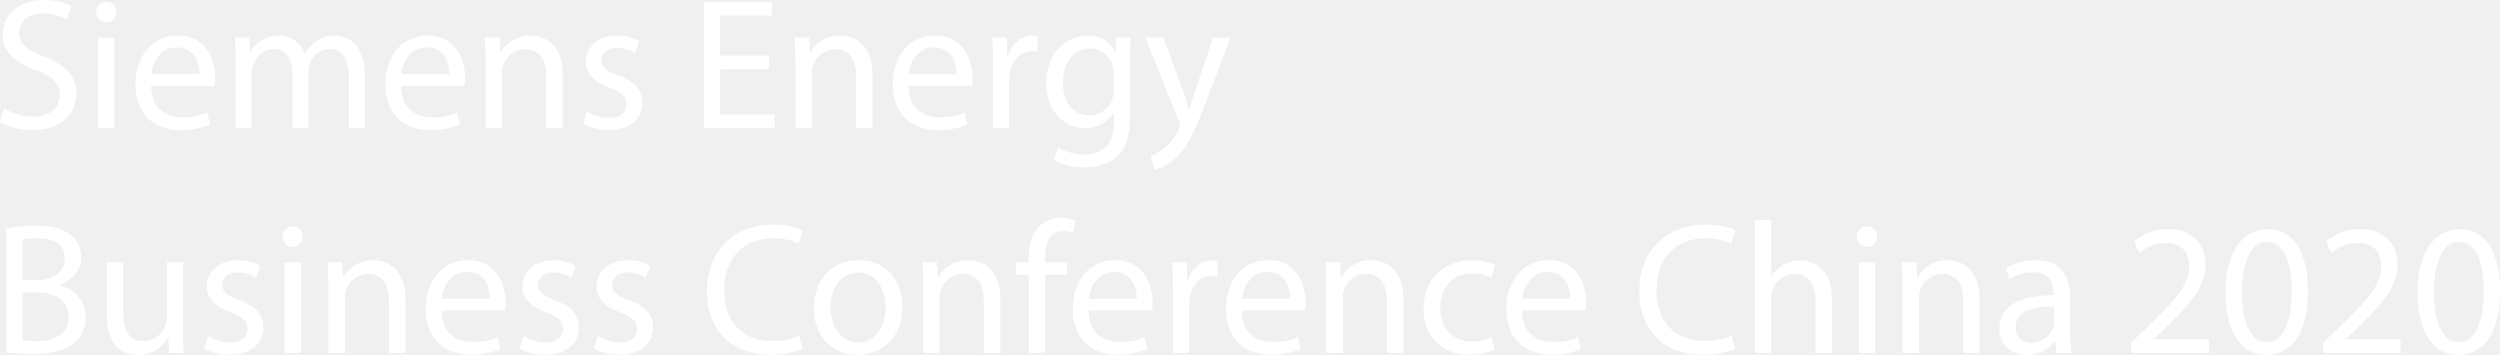
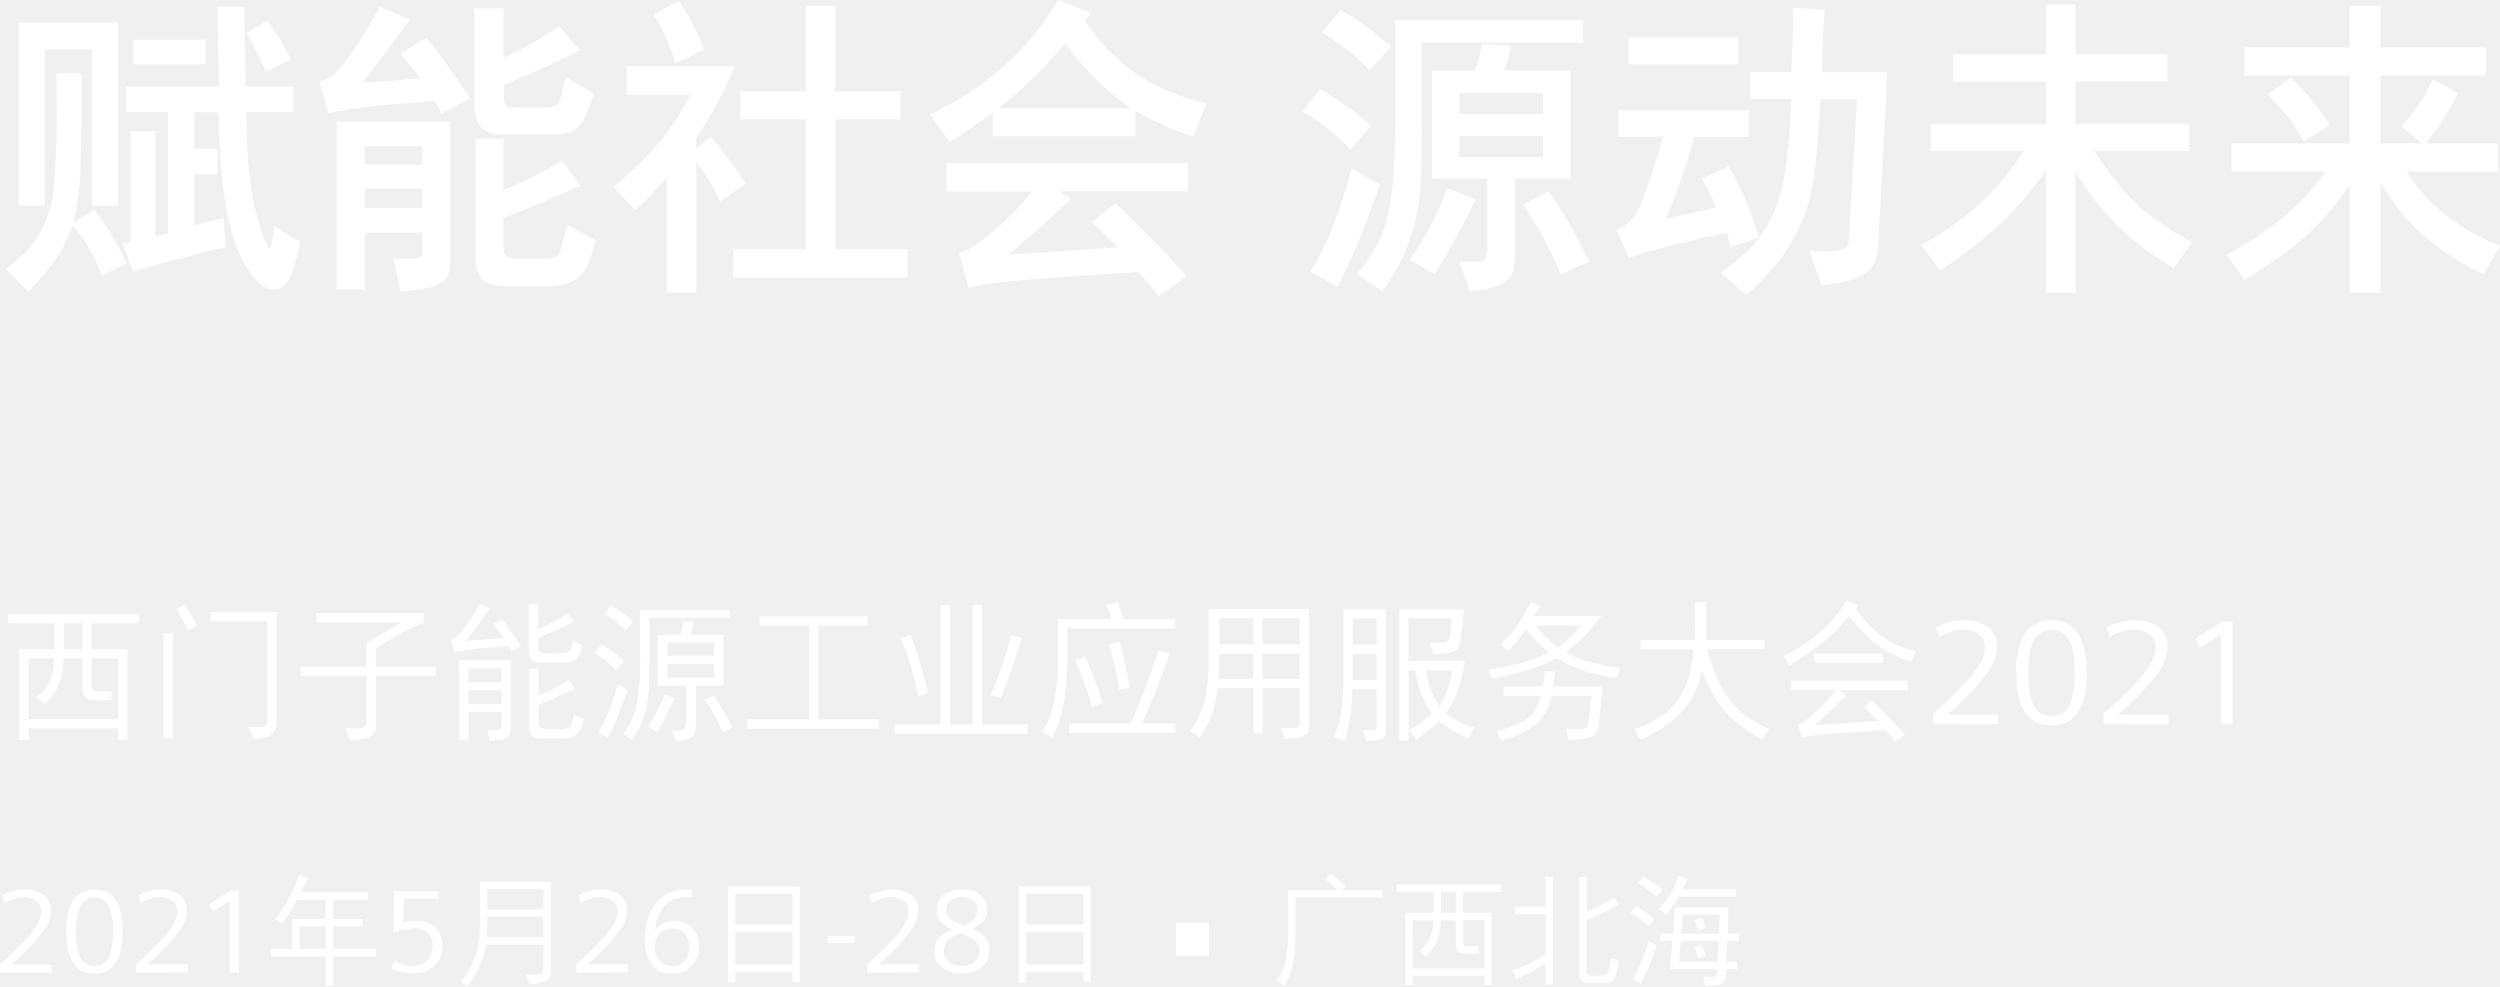
- <svg xmlns="http://www.w3.org/2000/svg" viewBox="0 0 801.35 113.76">
+ <svg xmlns="http://www.w3.org/2000/svg" viewBox="0 0 540.37 213.15">
  <defs>
    <style>.cls-1{fill:#fff;}</style>
  </defs>
  <g id="图层_2" data-name="图层 2">
    <g id="图层_1-2" data-name="图层 1">
-       <path class="cls-1" d="M1.32,34.74a18.5,18.5,0,0,0,9.36,2.64c5.34,0,8.46-2.82,8.46-6.9,0-3.78-2.16-5.94-7.62-8C4.92,20.1.84,16.68.84,11c0-6.3,5.22-11,13.08-11a18.37,18.37,0,0,1,8.94,2L21.42,6.24a16.11,16.11,0,0,0-7.68-1.92c-5.52,0-7.62,3.3-7.62,6.06,0,3.78,2.46,5.64,8,7.8C21,20.82,24.48,24.12,24.48,30.06c0,6.24-4.62,11.64-14.16,11.64-3.9,0-8.16-1.14-10.32-2.58Z" />
-       <path class="cls-1" d="M37.32,3.9a3.27,3.27,0,0,1-6.54,0A3.22,3.22,0,0,1,34.08.6,3.13,3.13,0,0,1,37.32,3.9ZM31.44,41.1v-29h5.28v29Z" />
-       <path class="cls-1" d="M48.42,27.54c.12,7.14,4.68,10.08,10,10.08a19.09,19.09,0,0,0,8-1.5l.9,3.78a23.52,23.52,0,0,1-9.66,1.8c-8.94,0-14.28-5.88-14.28-14.64S48.54,11.4,57,11.4c9.48,0,12,8.34,12,13.68a19.91,19.91,0,0,1-.18,2.46ZM63.9,23.76c.06-3.36-1.38-8.58-7.32-8.58-5.34,0-7.68,4.92-8.1,8.58Z" />
-       <path class="cls-1" d="M75.54,19.92c0-3-.06-5.46-.24-7.86h4.62l.24,4.68h.18a10,10,0,0,1,9.12-5.34,8.58,8.58,0,0,1,8.22,5.82h.12A12,12,0,0,1,101,13.44a9.91,9.91,0,0,1,6.42-2c3.84,0,9.54,2.52,9.54,12.6V41.1h-5.16V24.66c0-5.58-2-8.94-6.3-8.94a6.84,6.84,0,0,0-6.24,4.8,8.7,8.7,0,0,0-.42,2.64V41.1H93.72V23.7c0-4.62-2-8-6.06-8-3.3,0-5.7,2.64-6.54,5.28a7.28,7.28,0,0,0-.42,2.58V41.1H75.54Z" />
-       <path class="cls-1" d="M128.52,27.54c.12,7.14,4.68,10.08,10,10.08a19.09,19.09,0,0,0,8-1.5l.9,3.78a23.52,23.52,0,0,1-9.66,1.8c-8.94,0-14.28-5.88-14.28-14.64S128.64,11.4,137.1,11.4c9.48,0,12,8.34,12,13.68a19.91,19.91,0,0,1-.18,2.46ZM144,23.76c.06-3.36-1.38-8.58-7.32-8.58-5.34,0-7.68,4.92-8.1,8.58Z" />
-       <path class="cls-1" d="M155.64,19.92c0-3-.06-5.46-.24-7.86h4.68l.3,4.8h.12a10.68,10.68,0,0,1,9.6-5.46c4,0,10.26,2.4,10.26,12.36V41.1h-5.28V24.36c0-4.68-1.74-8.58-6.72-8.58a7.5,7.5,0,0,0-7.08,5.4,7.59,7.59,0,0,0-.36,2.46V41.1h-5.28Z" />
-       <path class="cls-1" d="M188.22,35.7a13.84,13.84,0,0,0,7,2.1c3.84,0,5.64-1.92,5.64-4.32s-1.5-3.9-5.4-5.34c-5.22-1.86-7.68-4.74-7.68-8.22,0-4.68,3.78-8.52,10-8.52a14.49,14.49,0,0,1,7.14,1.8L203.58,17a11.3,11.3,0,0,0-5.94-1.68c-3.12,0-4.86,1.8-4.86,4,0,2.4,1.74,3.48,5.52,4.92,5,1.92,7.62,4.44,7.62,8.76,0,5.1-4,8.7-10.86,8.7a16.56,16.56,0,0,1-8.16-2Z" />
-       <path class="cls-1" d="M246.54,22.14H230.82V36.72h17.52V41.1H225.6V.66h21.84V5H230.82V17.82h15.72Z" />
-       <path class="cls-1" d="M254.94,19.92c0-3-.06-5.46-.24-7.86h4.68l.3,4.8h.12a10.68,10.68,0,0,1,9.6-5.46c4,0,10.26,2.4,10.26,12.36V41.1h-5.28V24.36c0-4.68-1.74-8.58-6.72-8.58a7.5,7.5,0,0,0-7.08,5.4,7.59,7.59,0,0,0-.36,2.46V41.1h-5.28Z" />
-       <path class="cls-1" d="M291.18,27.54c.12,7.14,4.68,10.08,10,10.08a19,19,0,0,0,8-1.5l.9,3.78a23.46,23.46,0,0,1-9.65,1.8c-8.94,0-14.28-5.88-14.28-14.64S291.3,11.4,299.76,11.4c9.47,0,12,8.34,12,13.68a19.91,19.91,0,0,1-.18,2.46Zm15.47-3.78c.06-3.36-1.38-8.58-7.31-8.58-5.34,0-7.68,4.92-8.1,8.58Z" />
-       <path class="cls-1" d="M318.3,21.12c0-3.42-.06-6.36-.24-9.06h4.62l.17,5.7h.25c1.32-3.9,4.5-6.36,8-6.36a5.71,5.71,0,0,1,1.5.18v5a7.93,7.93,0,0,0-1.8-.18c-3.72,0-6.35,2.82-7.07,6.78a14.86,14.86,0,0,0-.24,2.46V41.1H318.3Z" />
-       <path class="cls-1" d="M362.45,12.06c-.12,2.1-.24,4.44-.24,8V36.9c0,6.66-1.32,10.74-4.14,13.26s-6.9,3.48-10.56,3.48c-3.48,0-7.32-.84-9.66-2.4l1.32-4a16.38,16.38,0,0,0,8.52,2.28c5.4,0,9.36-2.82,9.36-10.14V36.12h-.12A10.37,10.37,0,0,1,347.69,41c-7.2,0-12.36-6.12-12.36-14.16,0-9.84,6.42-15.42,13.08-15.42,5,0,7.8,2.64,9.06,5h.12l.24-4.38ZM357,23.52a7.52,7.52,0,0,0-.3-2.4,7.61,7.61,0,0,0-7.38-5.58c-5,0-8.64,4.26-8.64,11,0,5.7,2.88,10.44,8.58,10.44a7.72,7.72,0,0,0,7.32-5.4,9.19,9.19,0,0,0,.42-2.82Z" />
-       <path class="cls-1" d="M372.9,12.06l6.35,17.16c.66,1.92,1.38,4.2,1.86,5.94h.12c.54-1.74,1.14-4,1.86-6.06l5.76-17h5.58l-7.92,20.7c-3.78,10-6.36,15.06-9.95,18.18a14.28,14.28,0,0,1-6.49,3.42l-1.31-4.44a14,14,0,0,0,4.61-2.58,16,16,0,0,0,4.44-5.88,3.57,3.57,0,0,0,.42-1.26,4.6,4.6,0,0,0-.36-1.38L367.14,12.06Z" />
-       <path class="cls-1" d="M2,73.2a50.58,50.58,0,0,1,9.54-.84c5.22,0,8.58.9,11.1,2.94A8.48,8.48,0,0,1,26,82.44c0,3.9-2.58,7.32-6.84,8.88v.12c3.84,1,8.34,4.14,8.34,10.14a10.9,10.9,0,0,1-3.42,8.1c-2.82,2.58-7.38,3.78-14,3.78A61,61,0,0,1,2,113ZM7.26,89.76H12c5.52,0,8.76-2.88,8.76-6.78,0-4.74-3.6-6.6-8.88-6.6a22.39,22.39,0,0,0-4.62.36Zm0,19.38a27.89,27.89,0,0,0,4.38.24c5.4,0,10.38-2,10.38-7.86,0-5.52-4.74-7.8-10.44-7.8H7.26Z" />
-       <path class="cls-1" d="M58.68,105.18c0,3,.06,5.64.24,7.92H54.24l-.3-4.74h-.12a10.93,10.93,0,0,1-9.6,5.4c-4.56,0-10-2.52-10-12.72v-17h5.28v16.08c0,5.52,1.68,9.24,6.48,9.24a7.63,7.63,0,0,0,7-4.8,7.72,7.72,0,0,0,.48-2.7V84.06h5.28Z" />
-       <path class="cls-1" d="M66.72,107.7a13.84,13.84,0,0,0,7,2.1c3.84,0,5.64-1.92,5.64-4.32s-1.5-3.9-5.4-5.34c-5.22-1.86-7.68-4.74-7.68-8.22,0-4.68,3.78-8.52,10-8.52a14.49,14.49,0,0,1,7.14,1.8L82.08,89a11.3,11.3,0,0,0-5.94-1.68c-3.12,0-4.86,1.8-4.86,4,0,2.4,1.74,3.48,5.52,4.92,5,1.92,7.62,4.44,7.62,8.76,0,5.1-4,8.7-10.86,8.7a16.56,16.56,0,0,1-8.16-2Z" />
-       <path class="cls-1" d="M97.08,75.9a3.27,3.27,0,0,1-6.54,0,3.22,3.22,0,0,1,3.3-3.3A3.13,3.13,0,0,1,97.08,75.9ZM91.2,113.1v-29h5.28v29Z" />
-       <path class="cls-1" d="M105.24,91.92c0-3-.06-5.46-.24-7.86h4.68l.3,4.8h.12a10.68,10.68,0,0,1,9.6-5.46c4,0,10.26,2.4,10.26,12.36V113.1h-5.28V96.36c0-4.68-1.74-8.58-6.72-8.58a7.5,7.5,0,0,0-7.08,5.4,7.59,7.59,0,0,0-.36,2.46V113.1h-5.28Z" />
-       <path class="cls-1" d="M141.48,99.54c.12,7.14,4.68,10.08,10,10.08a19.09,19.09,0,0,0,8-1.5l.9,3.78a23.52,23.52,0,0,1-9.66,1.8c-8.94,0-14.28-5.88-14.28-14.64S141.6,83.4,150.06,83.4c9.48,0,12,8.34,12,13.68a19.91,19.91,0,0,1-.18,2.46ZM157,95.76c.06-3.36-1.38-8.58-7.32-8.58-5.34,0-7.68,4.92-8.1,8.58Z" />
-       <path class="cls-1" d="M167.88,107.7a13.84,13.84,0,0,0,7,2.1c3.84,0,5.64-1.92,5.64-4.32s-1.5-3.9-5.4-5.34c-5.22-1.86-7.68-4.74-7.68-8.22,0-4.68,3.78-8.52,10-8.52a14.49,14.49,0,0,1,7.14,1.8L183.24,89a11.3,11.3,0,0,0-5.94-1.68c-3.12,0-4.86,1.8-4.86,4,0,2.4,1.74,3.48,5.52,4.92,5,1.92,7.62,4.44,7.62,8.76,0,5.1-4,8.7-10.86,8.7a16.56,16.56,0,0,1-8.16-2Z" />
-       <path class="cls-1" d="M191.64,107.7a13.84,13.84,0,0,0,7,2.1c3.84,0,5.64-1.92,5.64-4.32s-1.5-3.9-5.4-5.34c-5.22-1.86-7.68-4.74-7.68-8.22,0-4.68,3.78-8.52,10-8.52a14.49,14.49,0,0,1,7.14,1.8L207,89a11.3,11.3,0,0,0-5.94-1.68c-3.12,0-4.86,1.8-4.86,4,0,2.4,1.74,3.48,5.52,4.92,5,1.92,7.62,4.44,7.62,8.76,0,5.1-4,8.7-10.86,8.7a16.56,16.56,0,0,1-8.16-2Z" />
-       <path class="cls-1" d="M257.27,111.78a25.86,25.86,0,0,1-10.67,1.92c-11.4,0-20-7.2-20-20.46,0-12.66,8.58-21.24,21.11-21.24,5,0,8.22,1.08,9.6,1.8l-1.26,4.26a19,19,0,0,0-8.15-1.68c-9.48,0-15.78,6.06-15.78,16.68,0,9.9,5.7,16.26,15.54,16.26a20.88,20.88,0,0,0,8.51-1.68Z" />
-       <path class="cls-1" d="M289.25,98.34c0,10.74-7.43,15.42-14.45,15.42-7.86,0-13.92-5.76-13.92-14.94,0-9.72,6.36-15.42,14.4-15.42C283.62,83.4,289.25,89.46,289.25,98.34Zm-23,.3c0,6.36,3.66,11.16,8.82,11.16s8.81-4.74,8.81-11.28c0-4.92-2.45-11.16-8.69-11.16S266.22,93.12,266.22,98.64Z" />
-       <path class="cls-1" d="M295.92,91.92c0-3-.06-5.46-.24-7.86h4.68l.3,4.8h.12a10.68,10.68,0,0,1,9.6-5.46c4,0,10.25,2.4,10.25,12.36V113.1h-5.28V96.36c0-4.68-1.73-8.58-6.71-8.58a7.5,7.5,0,0,0-7.08,5.4,7.59,7.59,0,0,0-.36,2.46V113.1h-5.28Z" />
-       <path class="cls-1" d="M329.76,113.1v-25h-4.08v-4h4.08V82.68c0-4.08.9-7.8,3.36-10.14a10.08,10.08,0,0,1,7.07-2.7,12.24,12.24,0,0,1,4.5.84L344,74.76a7.88,7.88,0,0,0-3.36-.66c-4.5,0-5.63,4-5.63,8.4v1.56h7v4h-7v25Z" />
-       <path class="cls-1" d="M348.9,99.54c.12,7.14,4.68,10.08,10,10.08a19.15,19.15,0,0,0,8-1.5l.89,3.78a23.46,23.46,0,0,1-9.65,1.8c-8.94,0-14.28-5.88-14.28-14.64S349,83.4,357.48,83.4c9.47,0,12,8.34,12,13.68a19.91,19.91,0,0,1-.18,2.46Zm15.47-3.78c.07-3.36-1.38-8.58-7.31-8.58-5.34,0-7.68,4.92-8.1,8.58Z" />
-       <path class="cls-1" d="M376,93.12c0-3.42-.07-6.36-.25-9.06h4.63l.17,5.7h.24c1.33-3.9,4.5-6.36,8-6.36a5.71,5.71,0,0,1,1.5.18v5a7.93,7.93,0,0,0-1.8-.18c-3.72,0-6.36,2.82-7.07,6.78a13.81,13.81,0,0,0-.25,2.46V113.1H376Z" />
-       <path class="cls-1" d="M398,99.54c.12,7.14,4.68,10.08,10,10.08a19.13,19.13,0,0,0,8-1.5l.89,3.78a23.46,23.46,0,0,1-9.65,1.8c-8.94,0-14.28-5.88-14.28-14.64S398.1,83.4,406.56,83.4c9.47,0,12,8.34,12,13.68a18.1,18.1,0,0,1-.18,2.46Zm15.47-3.78c.07-3.36-1.38-8.58-7.31-8.58-5.34,0-7.68,4.92-8.1,8.58Z" />
-       <path class="cls-1" d="M425.1,91.92c0-3-.07-5.46-.25-7.86h4.68l.31,4.8H430a10.69,10.69,0,0,1,9.6-5.46c4,0,10.26,2.4,10.26,12.36V113.1h-5.28V96.36c0-4.68-1.74-8.58-6.72-8.58a7.51,7.51,0,0,0-7.08,5.4,7.59,7.59,0,0,0-.36,2.46V113.1H425.1Z" />
-       <path class="cls-1" d="M479.09,112a19.45,19.45,0,0,1-8.34,1.68c-8.76,0-14.45-5.94-14.45-14.82s6.11-15.42,15.59-15.42a17.65,17.65,0,0,1,7.32,1.5L478,89a12.24,12.24,0,0,0-6.12-1.38c-6.66,0-10.25,4.92-10.25,11,0,6.72,4.31,10.86,10.07,10.86a15,15,0,0,0,6.48-1.44Z" />
-       <path class="cls-1" d="M487.85,99.54c.13,7.14,4.68,10.08,10,10.08a19.06,19.06,0,0,0,8-1.5l.9,3.78a23.46,23.46,0,0,1-9.65,1.8c-8.94,0-14.28-5.88-14.28-14.64S488,83.4,496.44,83.4c9.47,0,12,8.34,12,13.68a19.91,19.91,0,0,1-.18,2.46Zm15.48-3.78c.07-3.36-1.38-8.58-7.31-8.58-5.34,0-7.68,4.92-8.1,8.58Z" />
-       <path class="cls-1" d="M556.13,111.78a25.91,25.91,0,0,1-10.68,1.92c-11.4,0-20-7.2-20-20.46,0-12.66,8.57-21.24,21.11-21.24,5,0,8.22,1.08,9.6,1.8l-1.26,4.26a19,19,0,0,0-8.16-1.68c-9.48,0-15.78,6.06-15.78,16.68,0,9.9,5.7,16.26,15.54,16.26a20.89,20.89,0,0,0,8.52-1.68Z" />
-       <path class="cls-1" d="M562.49,70.5h5.28V88.62h.12a9.8,9.8,0,0,1,3.78-3.72,10.87,10.87,0,0,1,5.4-1.5c3.9,0,10.14,2.4,10.14,12.42V113.1h-5.28V96.42c0-4.68-1.74-8.64-6.72-8.64a7.59,7.59,0,0,0-7.08,5.28,6.39,6.39,0,0,0-.36,2.52V113.1h-5.28Z" />
-       <path class="cls-1" d="M601.67,75.9a3.27,3.27,0,0,1-6.54,0,3.22,3.22,0,0,1,3.3-3.3A3.13,3.13,0,0,1,601.67,75.9Zm-5.88,37.2v-29h5.28v29Z" />
-       <path class="cls-1" d="M609.83,91.92c0-3-.06-5.46-.24-7.86h4.68l.3,4.8h.12a10.68,10.68,0,0,1,9.6-5.46c4,0,10.26,2.4,10.26,12.36V113.1h-5.28V96.36c0-4.68-1.74-8.58-6.72-8.58a7.5,7.5,0,0,0-7.08,5.4,7.59,7.59,0,0,0-.36,2.46V113.1h-5.28Z" />
-       <path class="cls-1" d="M659.21,113.1l-.42-3.66h-.18a10.82,10.82,0,0,1-8.88,4.32c-5.88,0-8.88-4.14-8.88-8.34,0-7,6.24-10.86,17.46-10.8V94c0-2.4-.66-6.72-6.6-6.72a14.47,14.47,0,0,0-7.56,2.16L643,86a18,18,0,0,1,9.54-2.58c8.88,0,11,6.06,11,11.88v10.86a40.89,40.89,0,0,0,.48,7Zm-.78-14.82c-5.76-.12-12.3.9-12.3,6.54a4.67,4.67,0,0,0,5,5,7.23,7.23,0,0,0,7-4.86,5.51,5.51,0,0,0,.3-1.68Z" />
-       <path class="cls-1" d="M683.09,113.1v-3.24l4.14-4c10-9.48,14.46-14.52,14.52-20.4,0-4-1.92-7.62-7.74-7.62a13.28,13.28,0,0,0-8.28,3.3l-1.68-3.72a17.11,17.11,0,0,1,11-4c8.4,0,11.94,5.76,11.94,11.34,0,7.2-5.22,13-13.44,20.94l-3.12,2.88v.12H708v4.38Z" />
-       <path class="cls-1" d="M739.79,93.18c0,13.26-4.92,20.58-13.56,20.58-7.62,0-12.78-7.14-12.9-20,0-13.08,5.64-20.28,13.56-20.28C735.11,73.44,739.79,80.76,739.79,93.18Zm-21.18.6c0,10.14,3.12,15.9,7.92,15.9,5.4,0,8-6.3,8-16.26,0-9.6-2.46-15.9-7.92-15.9C722,77.52,718.61,83.16,718.61,93.78Z" />
-       <path class="cls-1" d="M744.65,113.1v-3.24l4.14-4c10-9.48,14.46-14.52,14.52-20.4,0-4-1.92-7.62-7.74-7.62a13.28,13.28,0,0,0-8.28,3.3l-1.68-3.72a17.11,17.11,0,0,1,11-4c8.4,0,11.94,5.76,11.94,11.34,0,7.2-5.22,13-13.44,20.94L752,108.6v.12h17.52v4.38Z" />
-       <path class="cls-1" d="M801.35,93.18c0,13.26-4.92,20.58-13.56,20.58-7.62,0-12.78-7.14-12.9-20,0-13.08,5.64-20.28,13.56-20.28C796.67,73.44,801.35,80.76,801.35,93.18Zm-21.18.6c0,10.14,3.12,15.9,7.92,15.9,5.4,0,8-6.3,8-16.26,0-9.6-2.46-15.9-7.92-15.9C783.53,77.52,780.17,83.16,780.17,93.78Z" />
+       <path class="cls-1" d="M0,210.2v-1.78a78.9,78.9,0,0,0,5.91-5.75,16,16,0,0,0,2.36-3.24A5.47,5.47,0,0,0,8.94,197a2.62,2.62,0,0,0-1-2.14,4.26,4.26,0,0,0-2.82-.9A7.76,7.76,0,0,0,1,195.23l-.51-1.74a10.86,10.86,0,0,1,4.85-1.21,6.77,6.77,0,0,1,3.9,1A4,4,0,0,1,11,196.81a8.21,8.21,0,0,1-1.87,4.78,45.51,45.51,0,0,1-6.67,6.92h8.69v1.69Z" />
+       <path class="cls-1" d="M20.51,192.28q6,0,6,9.08t-6.08,9.09q-6.06,0-6.07-9.1a13.63,13.63,0,0,1,1.15-6.23A5.23,5.23,0,0,1,20.51,192.28ZM20.36,194a3.35,3.35,0,0,0-3.25,2.36,13.58,13.58,0,0,0-.7,5,12.69,12.69,0,0,0,.86,5.41,3.32,3.32,0,0,0,3.15,2,3.39,3.39,0,0,0,3.31-2.35,14,14,0,0,0,.69-5.07,12.46,12.46,0,0,0-.86-5.39A3.35,3.35,0,0,0,20.36,194Z" />
+       <path class="cls-1" d="M29.41,210.2v-1.78a78.9,78.9,0,0,0,5.91-5.75,16,16,0,0,0,2.36-3.24,5.45,5.45,0,0,0,.66-2.48,2.62,2.62,0,0,0-1-2.14,4.26,4.26,0,0,0-2.82-.9,7.74,7.74,0,0,0-4.11,1.32l-.51-1.74a10.86,10.86,0,0,1,4.85-1.21,6.82,6.82,0,0,1,3.9,1,4,4,0,0,1,1.74,3.49,8.21,8.21,0,0,1-1.87,4.78,45.16,45.16,0,0,1-6.68,6.92h8.7v1.69Z" />
+       <path class="cls-1" d="M49.65,210.2V194.76l-3.6,2.29-.86-1.56,4.66-3h1.77V210.2Z" />
+       <path class="cls-1" d="M72,206.73v6.42h-1.6v-6.42H58.52v-1.59h4.61v-6.51h7.24v-4.15H64.24l-.41.73A48,48,0,0,1,61,199.59l-1.5-.92a31.1,31.1,0,0,0,2.91-4.44,28.33,28.33,0,0,0,2.25-5.13l1.8.71c-.35.84-.75,1.69-1.19,2.54l-.26.54H79.53v1.59H72v4.15h6.41v1.6H72v4.91h9.27v1.59Zm-7.24-1.59h5.64v-4.91H64.73Z" />
+       <path class="cls-1" d="M84.54,209.33l.75-1.66a7.86,7.86,0,0,0,3.83,1.14,4.26,4.26,0,0,0,3.26-1.3,4.49,4.49,0,0,0,1.14-3.13,3.69,3.69,0,0,0-1-2.63,3.87,3.87,0,0,0-3-1.15,12.82,12.82,0,0,0-4.53,1l.26-9h9.53v1.68H87.29l-.2,5.16a10.46,10.46,0,0,1,2.78-.41A5.74,5.74,0,0,1,94,200.38a5.32,5.32,0,0,1,1.63,4.1,5.6,5.6,0,0,1-2,4.53,6.6,6.6,0,0,1-4.36,1.44A10.72,10.72,0,0,1,84.54,209.33Z" />
+       <path class="cls-1" d="M117.46,204.18H105.08a16,16,0,0,1-1,3.66,19.08,19.08,0,0,1-3.07,5.3l-1.33-1.06a17.16,17.16,0,0,0,2.25-3.42,16.43,16.43,0,0,0,1.61-5.32,32,32,0,0,0,.21-3.93l0-8.81h15.34v19.19a2.45,2.45,0,0,1-.85,2.15,9.4,9.4,0,0,1-3.81.82l-.74-2.13H116a1.47,1.47,0,0,0,1.2-.37,1.86,1.86,0,0,0,.26-1.15Zm-12.21-1.6h12.21v-4.42H105.31l0,1.66C105.33,200.86,105.3,201.79,105.25,202.58Zm.06-6h12.15v-4.37H105.3Z" />
+       <path class="cls-1" d="M124.57,210.2v-1.78a76.45,76.45,0,0,0,5.9-5.75,16.57,16.57,0,0,0,2.37-3.24,5.45,5.45,0,0,0,.66-2.48,2.64,2.64,0,0,0-1-2.14,4.3,4.3,0,0,0-2.82-.9,7.71,7.71,0,0,0-4.11,1.32l-.51-1.74a10.82,10.82,0,0,1,4.84-1.21,6.83,6.83,0,0,1,3.91,1,4,4,0,0,1,1.74,3.49,8.21,8.21,0,0,1-1.87,4.78,45.65,45.65,0,0,1-6.68,6.92h8.7v1.69Z" />
+       <path class="cls-1" d="M149.6,192.3l-.1,1.66c-.44,0-.8-.05-1.08-.05q-6,0-6.83,7.18a5.19,5.19,0,0,1,4.26-2.05,5.25,5.25,0,0,1,3,.88,5.17,5.17,0,0,1,2.21,4.66,5.56,5.56,0,0,1-5.82,5.87,5.08,5.08,0,0,1-4.64-2.28,9.22,9.22,0,0,1-1.2-5,14,14,0,0,1,1.46-6.56q2.26-4.31,7.61-4.3Zm-4.34,8.38a3.52,3.52,0,0,0-2.69,1.12,4.82,4.82,0,0,0,0,5.93,3.54,3.54,0,0,0,2.7,1.08,3.58,3.58,0,0,0,2.71-1.08,4.23,4.23,0,0,0,1-3,4.29,4.29,0,0,0-.95-2.95A3.51,3.51,0,0,0,145.26,200.68Z" />
+       <path class="cls-1" d="M157.34,212.38V191.6h15.55v20.69H171.3V210.1H158.94v2.28Zm1.6-12.53H171.3V193.2H158.94Zm12.36,8.65v-7.05H158.94v7.05Z" />
+       <path class="cls-1" d="M178.89,203.84v-1.56h5.89v1.56Z" />
+       <path class="cls-1" d="M187.43,210.2v-1.78a75.14,75.14,0,0,0,5.91-5.75,16.57,16.57,0,0,0,2.37-3.24,5.45,5.45,0,0,0,.66-2.48,2.64,2.64,0,0,0-1-2.14,4.3,4.3,0,0,0-2.82-.9,7.71,7.71,0,0,0-4.11,1.32l-.51-1.74a10.82,10.82,0,0,1,4.84-1.21,6.77,6.77,0,0,1,3.9,1,4,4,0,0,1,1.75,3.49,8.28,8.28,0,0,1-1.87,4.78,45.65,45.65,0,0,1-6.68,6.92h8.7v1.69Z" />
+       <path class="cls-1" d="M205.93,201a7.89,7.89,0,0,1-2.33-1.45,3.93,3.93,0,0,1-1.12-2.9,3.86,3.86,0,0,1,1.53-3.25,6.1,6.1,0,0,1,3.87-1.16,6.31,6.31,0,0,1,4,1.17,3.83,3.83,0,0,1,1.47,3.21,3.76,3.76,0,0,1-1.54,3.14,10.92,10.92,0,0,1-1.71,1,8.28,8.28,0,0,1,2.39,1.41,4.06,4.06,0,0,1,1.36,3.21,4.52,4.52,0,0,1-1.65,3.72,6.65,6.65,0,0,1-4.3,1.31,6.76,6.76,0,0,1-4.25-1.26,4.2,4.2,0,0,1-1.68-3.53C201.92,203.36,203.25,201.82,205.93,201Zm1.79.7c-2.49.74-3.74,2-3.74,3.83a2.84,2.84,0,0,0,1.1,2.37,4.38,4.38,0,0,0,2.79.87,4.2,4.2,0,0,0,2.79-.91,2.75,2.75,0,0,0,1.07-2.25,3.16,3.16,0,0,0-1.6-2.72,15.36,15.36,0,0,0-1.61-.85A8.32,8.32,0,0,0,207.72,201.74Zm.74-1.6.22-.11q2.58-1.28,2.58-3.3a2.44,2.44,0,0,0-.91-2.06,4.42,4.42,0,0,0-4.88,0,2.4,2.4,0,0,0-.95,2.07,2.76,2.76,0,0,0,1.64,2.43A16.39,16.39,0,0,0,208.46,200.14Z" />
+       <path class="cls-1" d="M220.21,212.38V191.6h15.55v20.69h-1.59V210.1H221.8v2.28Zm1.59-12.53h12.37V193.2H221.8Zm12.37,8.65v-7.05H221.8v7.05Z" />
+       <path class="cls-1" d="M254.18,206.53v-7.14h7.14v7.14Z" />
+       <path class="cls-1" d="M290,192.38h8.78V194H280v6.79a40.55,40.55,0,0,1-.51,7.46,15.59,15.59,0,0,1-1.9,4.82l-1.67-1.11a10,10,0,0,0,1.92-4,30.18,30.18,0,0,0,.57-6.43v-9.13H289.1l-.63-.63a19.47,19.47,0,0,0-2-1.73l1.16-1.24a27.73,27.73,0,0,1,3.19,2.77Z" />
+       <path class="cls-1" d="M322.43,212.91h-1.59v-2H305.37v2h-1.59V197.27h6.08v-4.46h-8v-1.59h22.55v1.59h-8.16v4.46h6.15Zm-17.06-3.58h15.47V198.87h-4.56v4.66a.84.84,0,0,0,.94,1h2.46v1.59h-2.79a2.4,2.4,0,0,1-1.69-.49,2.15,2.15,0,0,1-.52-1.61v-5.11h-3.3a13.6,13.6,0,0,1-.24,2.73,9.42,9.42,0,0,1-1.2,3,17.16,17.16,0,0,1-1.8,2.16l-1.36-1.22a11.64,11.64,0,0,0,2.07-2.31,7.16,7.16,0,0,0,.88-3.36c0-.15,0-.49,0-1h-4.41Zm6.08-12.06h3.23v-4.46h-3.23Z" />
+       <path class="cls-1" d="M326.91,209.8a31.44,31.44,0,0,0,6.44-3.1l.7-.47v-8.66h-6.6V196h6.6v-6.41h1.59v23.18h-1.59v-4.58l-.53.33c-.16.09-.37.23-.65.41a34,34,0,0,1-5.09,2.61Zm16-11v11a1.22,1.22,0,0,0,.23.81,1.09,1.09,0,0,0,.85.26h2.37a1.45,1.45,0,0,0,.88-.25c.4-.27.71-1.45.94-3.53l1.67.5a22.68,22.68,0,0,1-.8,3.72,2,2,0,0,1-2,1.15H343a1.54,1.54,0,0,1-1.08-.43,1.82,1.82,0,0,1-.55-1.41V189.57H343V197l.79-.31a19,19,0,0,0,5-2.76l1.16,1.45A44.35,44.35,0,0,1,345,198l-1.81.75Z" />
+       <path class="cls-1" d="M352.5,197.32l1-1.49a23.81,23.81,0,0,1,4.05,2.79l-1.09,1.62a29.5,29.5,0,0,0-2.64-2.11c-.16-.1-.39-.25-.71-.43Zm.41,14.35a27.14,27.14,0,0,0,2-4,41.47,41.47,0,0,0,1.42-4.31l1.77,1c-.79,2.24-1.35,3.73-1.68,4.49-.41.95-1,2.2-1.78,3.74Zm1.2-20.81,1.12-1.32a22,22,0,0,1,4.11,2.8l-1.27,1.45A36.71,36.71,0,0,0,354.11,190.86Zm6.06,6.83-1.59-1.24a18.43,18.43,0,0,0,4.25-7.19l1.87.71-1,2.24h11.56v1.6h-12.4l-.08.14c-.9,1.45-1.43,2.27-1.58,2.47l-.62.75Zm1.88-1.59h11.54l-.17,5.71h2.43v1.6h-2.51l-.2,4.49h2.3v1.6h-2.38l-.11,1.66a1.65,1.65,0,0,1-1.44,1.63,16.64,16.64,0,0,1-2.91.31l-.43-2H370a2.49,2.49,0,0,0,.73-.06c.18-.08.29-.3.33-.65l.13-.92H361l.49-6.09h-2.56v-1.6h2.71Zm.86,11.8h8.33l.22-4.49h-8.17Zm.52-6.09h8.1l.15-4.11h-7.94Zm2.75,2.92,1.64-.56a24.08,24.08,0,0,1,.88,2.51l-1.71.51A9.85,9.85,0,0,0,366.18,204.73Zm.05-5.87,1.64-.46a11.57,11.57,0,0,1,.83,2.18l-1.67.5A9.82,9.82,0,0,0,366.23,198.86Z" />
+       <path class="cls-1" d="M27.54,159.92h-2v-2.5H6.15v2.5h-2V140.31h7.62v-5.59h-10v-2H30.05v2H19.82v5.59h7.72Zm-21.39-4.5H25.54V142.31H19.82v5.85a1.05,1.05,0,0,0,1.19,1.2h3.07v2h-3.5a3,3,0,0,1-2.1-.62,2.68,2.68,0,0,1-.66-2v-6.41H13.68a16.91,16.91,0,0,1-.3,3.43,11.75,11.75,0,0,1-1.5,3.76,21,21,0,0,1-2.26,2.7l-1.71-1.53a14.18,14.18,0,0,0,2.6-2.89,9.19,9.19,0,0,0,1.11-4.22c0-.18,0-.6.06-1.25H6.15Zm7.62-15.11h4.05v-5.59H13.77Z" />
+       <path class="cls-1" d="M35.35,159.52V136.89h2v22.63Zm2.78-27.8,1.74-1.08,2.78,4.49-1.94,1.14A46.25,46.25,0,0,0,38.13,131.72Zm21.61.55v24a3,3,0,0,1-.76,2.28c-.61.56-2,1-4.13,1.19l-1.16-2.6h2.6a1.87,1.87,0,0,0,1.08-.25c.25-.16.37-.57.37-1.22v-21.4H45.55v-2Z" />
+       <path class="cls-1" d="M79.23,138.91l7.62-4.38-18.44,0v-2H91.54v2.06a58.36,58.36,0,0,0-8.24,4.28c-.66.42-1.12.69-1.36.83l-.73.47v3.91h13v2h-13v11a2.29,2.29,0,0,1-1.75,2.43,17.84,17.84,0,0,1-3.72.55l-1.08-2.61h3.22c.89,0,1.33-.43,1.33-1.28V146.11H65.05v-2H79.21Z" />
+       <path class="cls-1" d="M97.49,138.27a4.7,4.7,0,0,0,2-1.39,39.22,39.22,0,0,0,4.2-6.39l2.25,1-1,1.38q-1.95,2.72-3.15,4.19c-.21.26-.59.74-1.14,1.45l2.75-.19,2.92-.2c1.08-.09,1.89-.15,2.42-.21-.39-.63-1.07-1.64-2.06-3l1.78-1.11c.34.47.9,1.21,1.69,2.22q.22.31,2.46,3.61l-2.07,1.17a8.84,8.84,0,0,0-.69-1.16l-.67.05-2.67.22A51.33,51.33,0,0,0,98.27,141Zm1.74,4.47H110.4v14.39A3.41,3.41,0,0,1,110,159a2.72,2.72,0,0,1-1.56.8,23.75,23.75,0,0,1-2.57.34l-.53-2.31H107a1.69,1.69,0,0,0,1.3-.42,2.2,2.2,0,0,0,.14-1v-2.56h-7.17V160h-2Zm2,4.75h7.17v-3.05h-7.17Zm0,4.65h7.17v-2.95h-7.17Zm15.09-16.09,1-.47.53-.25a34.76,34.76,0,0,0,4.8-2.73l1.37,1.75c-1.45.73-2.33,1.18-2.65,1.32q-4,1.8-5.05,2.35v1.65a2,2,0,0,0,.26,1.13c.2.27.78.4,1.74.4h3.34a1.75,1.75,0,0,0,1.85-1.34l.42-1.36,2,1-.5,1.58a4,4,0,0,1-.8,1.23,2.27,2.27,0,0,1-1.26.77,10.25,10.25,0,0,1-1.72.1h-5.13a2.12,2.12,0,0,1-1.76-.65,3.19,3.19,0,0,1-.47-1.92V130.56h2Zm.06,14.3c.3-.14.67-.29,1.1-.46a49.88,49.88,0,0,0,5.43-2.84l1.41,1.78q-2.17,1.06-6.55,2.94c-.08,0-.54.23-1.37.61V156c0,.72.19,1.17.58,1.36a3.54,3.54,0,0,0,1.46.23h2.66a3.63,3.63,0,0,0,1.92-.34,1.66,1.66,0,0,0,.67-1.08l.41-1.74,2.13,1-.52,1.62a3.16,3.16,0,0,1-1.72,2.08,5.62,5.62,0,0,1-2.28.5h-4.5a3.41,3.41,0,0,1-2.25-.51,2.24,2.24,0,0,1-.58-1.66V144.55h2Z" />
+       <path class="cls-1" d="M128.58,141.16,130,139.3c1.34.86,2.13,1.37,2.36,1.53a21.72,21.72,0,0,1,2.45,2l-1.67,2A21.42,21.42,0,0,0,128.58,141.16Zm.8,17.14a41.36,41.36,0,0,0,4.11-10.39l2.14,1.22c-.39,1.07-.92,2.49-1.56,4.25a48.44,48.44,0,0,1-2.66,6.09Zm1.3-25.63,1.33-1.75a24.81,24.81,0,0,1,4.82,3.47l-1.62,1.89A24.67,24.67,0,0,0,130.68,132.67Zm27,.85H140.37v8.92c0,3.59-.07,6.07-.21,7.42a21.24,21.24,0,0,1-1.72,6.91,29.81,29.81,0,0,1-1.93,3.26l-1.74-1.43a15.64,15.64,0,0,0,2.72-5.6,51,51,0,0,0,.88-11.17v-10h19.34Zm-17.63,23.53a34.37,34.37,0,0,0,3.66-7.05l2.11.95a68.14,68.14,0,0,1-3.77,7.27Zm7-19.85c.06-.22.14-.52.25-.89a18.85,18.85,0,0,0,.44-2.07l2.28.23q-.25,1-.78,2.73h7.15v11h-6v8.36c0,1.46-.26,2.38-.79,2.75a7.67,7.67,0,0,1-3.36,1l-1-2.44h1.77c.9,0,1.34-.66,1.34-2v-7.64h-6.15v-11Zm-2.78,4.54h10.12v-2.83H144.29Zm0,4.73h10.12v-3H144.29Zm8.11,4.86,1.92-1a66,66,0,0,1,4,6.86l-2.13,1.08A33.9,33.9,0,0,0,152.4,151.33Z" />
+       <path class="cls-1" d="M161.51,157.49v-2h13.37V135.22h-10.7v-2h23.31v2H176.88v20.27h13.06v2Z" />
+       <path class="cls-1" d="M222.16,158.6H193.37v-2h9.95V130.8h2v25.8h4.93V130.8h2v25.8h9.92ZM194.68,138l2.11-.78a87.87,87.87,0,0,1,3.79,12.55l-2.12.67q-1.05-4.71-1.63-6.64A52.8,52.8,0,0,0,194.68,138Zm19.48,12.13a83.61,83.61,0,0,0,4.39-12.85l2.3.66q-2.29,7.53-4.56,13Z" />
+       <path class="cls-1" d="M225.24,158.31a20.31,20.31,0,0,0,2.55-6.42,35.12,35.12,0,0,0,.72-5c.14-2.1.22-3.52.22-4.28v-8.79h11.45a18.3,18.3,0,0,0-1-3.06l2.36-.59a19.38,19.38,0,0,1,.72,1.83l.47,1.34c0,.12.09.29.16.48h11.07v2H230.73v6.71c0,.45-.1,2.23-.29,5.36a35.26,35.26,0,0,1-2.79,11.43Zm5.88-1.9h13.26a132.9,132.9,0,0,0,6-15.89l2.45.7q-2.36,7-6,15.19h7.17v2H231.12Zm1.32-13.6,2.14-.89q2,4.54,3.82,10l-2.35.81A72.7,72.7,0,0,0,232.44,142.81Zm7.29-3.56,2.29-.62q1.35,5.07,2.22,10l-2.28.48A90,90,0,0,0,239.73,139.25Z" />
+       <path class="cls-1" d="M257.23,158a18.28,18.28,0,0,0,3.32-7.08,39.07,39.07,0,0,0,.68-8.32v-11h21.7v25.28a2.23,2.23,0,0,1-1.55,2.33,27.19,27.19,0,0,1-3.72.57l-.67-2.42h2.67a1.1,1.1,0,0,0,1.27-1.23v-7.39h-8v9.81h-2v-9.81h-7.68a32.44,32.44,0,0,1-1.15,5.2,25.83,25.83,0,0,1-2.81,5.45Zm6.25-11.26h7.43V141.3h-7.43Zm.07-7.44h7.36v-5.7h-7.36Zm9.36,0h8v-5.67h-8Zm0,7.47h8V141.3h-8Z" />
+       <path class="cls-1" d="M288.38,159.24a22.92,22.92,0,0,0,1.52-5.36,53.42,53.42,0,0,0,.5-8V131.7h9.17V158a1.75,1.75,0,0,1-1.5,1.86,13,13,0,0,1-2.75.28l-.72-2.33h2.25q.72,0,.72-.81v-8H292.3l0,.85-.05.62c-.12,2.08-.26,3.67-.44,4.75a38,38,0,0,1-1.11,4.92Zm4-19.88h5.17V133.7H292.4Zm0,7.64h5.17v-5.64H292.4Zm12.14,10.8c.16-.1.34-.18.51-.27a14,14,0,0,0,3.53-2.39l.93-.84c-.14-.18-.28-.38-.43-.61a21.63,21.63,0,0,1-2.89-7.39c-.14-.6-.26-1.06-.34-1.39h-1.37v15.2h-2V131.7h14l-.79,6.72a3,3,0,0,1-.57,1.72,4.48,4.48,0,0,1-3,1.11c-1.14.12-1.9.19-2.26.24l-.82-2.58h2.72c1.09,0,1.68-.65,1.78-2l.27-3.25h-9.37v9.21h12.18a48.34,48.34,0,0,1-1.47,6.29,17.63,17.63,0,0,1-2,4.08c-.27.42-.48.73-.63.92.58.42,1,.7,1.18.83a19,19,0,0,0,4.95,2.28l-1.3,2.35a33.36,33.36,0,0,1-4.95-2.72c-.18-.13-.43-.31-.75-.56s-.37-.3-.6-.47c-.2.21-.44.44-.71.69a37.33,37.33,0,0,1-4.11,3.26Zm3.69-12.89c0,.28.09.49.12.62a18.07,18.07,0,0,0,2.69,7.05l.39-.63a10.33,10.33,0,0,0,1-1.78,25.84,25.84,0,0,0,1.46-5.26Z" />
+       <path class="cls-1" d="M334.83,141a27.21,27.21,0,0,1-4.56-4.48l-.47-.56a31.37,31.37,0,0,1-1.9,2.67c-.27.32-.89,1-1.86,2l-1.64-1.31a31.62,31.62,0,0,0,6.48-9.19l2,.84c-.43.76-.88,1.5-1.36,2.21h14.58a42.86,42.86,0,0,1-4.88,5.53c-.68.63-1.59,1.41-2.75,2.34a26.47,26.47,0,0,0,6.34,2.33q2.13.48,5.35,1l-.75,2.21q-1.4-.3-3.69-.75a30,30,0,0,1-5.39-1.63,30.49,30.49,0,0,1-3.77-1.94,37.41,37.41,0,0,1-7.23,2.83c-1.87.53-4.2,1.08-7,1.63l-.61-2c1.13-.15,2.72-.44,4.78-.88a33.72,33.72,0,0,0,6.3-1.89C333.11,141.86,333.77,141.54,334.83,141Zm-.89,4.1,2.22.06c-.08.57-.17,1.17-.26,1.8s-.15,1-.22,1.42h10.76l-.93,8.51a2.83,2.83,0,0,1-2.58,2.63,33.15,33.15,0,0,1-3.8.47l-.67-2.39h3a2.34,2.34,0,0,0,1.41-.32,2,2,0,0,0,.48-1.31l.67-5.59H335.4c-.11.32-.23.72-.38,1.19a10.16,10.16,0,0,1-4.23,5.85,27,27,0,0,1-6.3,2.69l-.91-2.09a32.39,32.39,0,0,0,5-1.78,8,8,0,0,0,4.14-4.6c.14-.41.28-.84.4-1.26H325v-2h8.44c0-.24.1-.52.17-.85S333.79,146.54,333.94,145.13Zm-2.06-9.89.45.5a1.62,1.62,0,0,1,.25.28,26,26,0,0,0,2.25,2.34c.44.43,1.06,1,1.86,1.63l.6-.44a18.88,18.88,0,0,0,2.58-2.22l1.9-2.09Z" />
+       <path class="cls-1" d="M367.91,144.88c-.09.36-.21.83-.36,1.4a17.28,17.28,0,0,1-4.07,7.58,23.28,23.28,0,0,1-4.63,3.8c-1,.61-2.39,1.37-4.19,2.26l-1.4-2.31a21.92,21.92,0,0,0,5.14-2.34,15,15,0,0,0,4.56-4.41,17.17,17.17,0,0,0,2.45-6.09,43.85,43.85,0,0,0,.63-4.41H354.57v-2h11.69c.09-1.44.14-2.8.14-4.08,0-.3,0-1.25,0-2.84v-1.28l2.39-.06v2l0,4.29c0,.28,0,.93,0,1.94h12.61v2H369a35.51,35.51,0,0,0,2.13,6.2,21.63,21.63,0,0,0,3.09,5.24,20.35,20.35,0,0,0,5.11,4.25,30.29,30.29,0,0,0,3.06,1.55l-1.62,2.28a42.66,42.66,0,0,1-5.39-3.68,22.1,22.1,0,0,1-5.24-6.28,30.72,30.72,0,0,1-1.69-3.73Z" />
+       <path class="cls-1" d="M386.74,143.85l-1.19-2.11A32.55,32.55,0,0,0,394,136.1a28.46,28.46,0,0,0,5.15-6.24l2.52.95-.53.71a24.07,24.07,0,0,0,5.37,5.83,20.42,20.42,0,0,0,7.58,3.42l-.91,2.26a26.19,26.19,0,0,1-7.21-3.48,28.46,28.46,0,0,1-6.19-6.41,44.37,44.37,0,0,1-6.56,6.31A73.56,73.56,0,0,1,386.74,143.85Zm.42,3.31h25.19v2h-14.8l1.57,1.11c-.48.47-.84.82-1.07,1.06-1.23,1.25-2.53,2.5-3.92,3.75-.84.79-1.44,1.34-1.8,1.66,1.13-.06,3.27-.19,6.43-.41s5.6-.36,7.22-.52q-1.58-1.58-3-3l1.66-1.36q2.37,2.19,7.13,7.3l-2.13,1.51a30.53,30.53,0,0,0-2.08-2.47l-3.5.24q-9.42.6-11,.8a27,27,0,0,0-3.61.6l-.78-2.81a11.43,11.43,0,0,0,3.05-2,39.08,39.08,0,0,0,5.08-5.48h-9.6Zm5-5.89H407v2H392.18Z" />
+       <path class="cls-1" d="M417.82,156.52v-2.24a99,99,0,0,0,7.41-7.2,20.78,20.78,0,0,0,3-4.06,6.78,6.78,0,0,0,.83-3.11,3.31,3.31,0,0,0-1.23-2.69,5.37,5.37,0,0,0-3.53-1.12,9.72,9.72,0,0,0-5.16,1.65l-.64-2.19a13.68,13.68,0,0,1,6.08-1.51,8.47,8.47,0,0,1,4.89,1.31,5,5,0,0,1,2.19,4.38,10.31,10.31,0,0,1-2.35,6,56.73,56.73,0,0,1-8.37,8.69h10.9v2.11Z" />
+       <path class="cls-1" d="M443.54,134.05q7.5,0,7.5,11.39t-7.63,11.39q-7.61,0-7.61-11.41a17,17,0,0,1,1.44-7.81A6.58,6.58,0,0,1,443.54,134.05Zm-.19,2.11a4.19,4.19,0,0,0-4.08,3,17.37,17.37,0,0,0-.87,6.33q0,4.65,1.08,6.78a4.15,4.15,0,0,0,3.95,2.5,4.24,4.24,0,0,0,4.14-2.95,17.48,17.48,0,0,0,.87-6.36q0-4.65-1.07-6.75A4.22,4.22,0,0,0,443.35,136.16Z" />
+       <path class="cls-1" d="M454.69,156.52v-2.24a95.2,95.2,0,0,0,7.41-7.2,20.49,20.49,0,0,0,3-4.06,6.9,6.9,0,0,0,.83-3.11,3.29,3.29,0,0,0-1.24-2.69,5.34,5.34,0,0,0-3.53-1.12,9.69,9.69,0,0,0-5.15,1.65l-.65-2.19a13.71,13.71,0,0,1,6.08-1.51,8.47,8.47,0,0,1,4.89,1.31,5,5,0,0,1,2.19,4.38,10.29,10.29,0,0,1-2.34,6,57.35,57.35,0,0,1-8.38,8.69h10.91v2.11Z" />
+       <path class="cls-1" d="M480.07,156.52V137.16L475.55,140l-1.07-1.95,5.84-3.7h2.22v22.14Z" />
+       <path class="cls-1" d="M27.33,56.91l-5.26,2.68a39.62,39.62,0,0,0-4.61-8.74,17.43,17.43,0,0,0-1.74-2.12c-.17.28-.68,1.46-1.54,3.54Q12.5,56.4,6.12,63.1l-4.87-5A31.08,31.08,0,0,0,6,54a22.58,22.58,0,0,0,5.51-12.28A187,187,0,0,0,12.24,21V15.82h5.39v6.74q0,7.77-.29,14.76a58.71,58.71,0,0,1-1.49,10.92l4.48-3A59.08,59.08,0,0,1,27.33,56.91ZM4.06,44.44V4.87h21.4V44.44H19.88V10.7H9.7V44.44Zm22.46,8.19,1.74-.33V28.36h5.32V51l2.74-.58V24.23H27.26V18.69H47.34c0-1,0-1.9,0-2.74Q47.08,7.83,47,1.42h5.8V3.54l.25,12.83v2.32H63.39v5.54H53.3V26q0,12.74,2.35,21.15a31,31,0,0,0,2.26,6.18c.17.32.28.49.32.49q.62,0,1-5l5.61,3.51a43.74,43.74,0,0,1-1.71,6.51,6.61,6.61,0,0,1-1.93,3.1,3.87,3.87,0,0,1-2.13.64c-1.42,0-3-1-4.61-3.16q-4.32-5.45-6-17a154.46,154.46,0,0,1-1.19-18.12H42v7.9H47v5.45H42V48.79L44.89,48l3.42-.81.51,6.16L42.6,54.91q-8,2-13.86,3.77ZM44.44,13.89H28.81V8.57H44.44Zm18.4-1.1-5.38,2.78A61.25,61.25,0,0,0,53.3,7.09l4.45-2.58A48.62,48.62,0,0,1,62.84,12.79Z" />
+       <path class="cls-1" d="M69.09,17.63a13.77,13.77,0,0,0,2.39-1Q75.11,14,82.11,1.48l6.48,2.74-1,1.32q-4.94,6.87-8.06,10.77c-.47.62-.89,1.16-1.25,1.61l3.61-.26,2.93-.23q3.48-.25,6.06-.48c-.73-1-1.57-2.09-2.51-3.19-.24-.28-.83-1-1.78-2.19l5.61-3.42q.93,1.26,3.9,5.1,1,1.35,5.61,8.05l-6.22,3.19a19,19,0,0,0-1.61-2.67l-6.16.51a111.94,111.94,0,0,0-16.69,2.16Zm3.68,8.7H97.32V55.88c0,2.15-.33,3.62-1,4.42a7.34,7.34,0,0,1-3.93,1.93c-.82.17-2.34.39-4.58.64L86.59,63,85,55.88h4.25a2.71,2.71,0,0,0,1.71-.42c.22-.19.32-.31.32-.35l0-1.39V50.27H78.86V62.58H72.77Zm6.09,9.28H91.23v-4H78.86Zm0,9.35H91.23V40.77H78.86Zm30-32.52c.6-.3,1.25-.61,2-.94a66.74,66.74,0,0,0,10-5.83l4.48,5.25q-6.51,3.2-14.11,6.45c-.69.28-1.46.63-2.32,1.06v2.49a3.93,3.93,0,0,0,.29,1.77c.23.38,1.18.58,2.83.58h6.29a3,3,0,0,0,2.06-.65,1.9,1.9,0,0,0,.61-.83l.58-2.33.71-2.8,6.06,3.61L127,24.14a8.06,8.06,0,0,1-1.7,2.87,5.24,5.24,0,0,1-3,1.83,17.22,17.22,0,0,1-3.64.26H108.44q-5.89,0-5.9-6.28v-21h6.29Zm0,28.65c.73-.32,1.52-.67,2.38-1a96.6,96.6,0,0,0,8.9-4.58l1.38-.77,3.93,5.41-1.25.55q-4.71,2.1-12,5.06l-3.35,1.39v6.34c0,1.12.27,1.81.8,2.07a7,7,0,0,0,2.58.35h4.87c1.74,0,2.85-.2,3.35-.61a1.86,1.86,0,0,0,.61-.77l.45-1.68,1.13-4.29,6.15,3.39-1.22,4q-1.9,5.92-8.8,5.93h-9c-2.64,0-4.44-.46-5.38-1.39a5.58,5.58,0,0,1-1.55-4.18V30h6Z" />
+       <path class="cls-1" d="M144.15,38.32q-2.88,3.34-6.8,7.15l-4.8-5.09a78.92,78.92,0,0,0,9.63-9.22,52.86,52.86,0,0,0,7-10.66H135.48V14.28h23.33a87.68,87.68,0,0,1-8.31,15.56v2.39l3.15-2.71a113.35,113.35,0,0,1,7.58,10.18l-5.58,3.81a50.15,50.15,0,0,0-5.15-8.58V63.2h-6.35ZM146.76.13c.32.54.57.93.74,1.19a58.4,58.4,0,0,1,4.74,9.35L146,13.73a39.74,39.74,0,0,0-4.71-10.57Zm27.42,19.62V1.26h6.38V19.75h14.05v6.06H180.56V53.88h15.63V60h-37.7V53.88h15.69V25.81H160V19.75Z" />
+       <path class="cls-1" d="M214.59,24.3q-2.86,2.22-9.31,6.41L201,24.78a68,68,0,0,0,17.34-11.7A63,63,0,0,0,228.74,0l7,2.77a13.69,13.69,0,0,1-.93,1.32,4.89,4.89,0,0,0-.29.42,42.07,42.07,0,0,0,11.89,12,44.72,44.72,0,0,0,14.4,5.8l-2.93,7.22A68.81,68.81,0,0,1,245.47,24v5.48H214.59Zm-10,10.92h52.21v6.13H228.94L231.51,43q-2,1.83-6.76,6.22l-4.19,3.57c-.52.44-1.38,1.18-2.58,2.23l1.48-.1,1.48-.06,7.71-.52,9.18-.58,1.48-.13,2.26-.19c-.5-.47-.86-.84-1.1-1.1Q239.12,50.92,236,48L241.12,44q7.41,6.93,14.47,14.66l.93,1L250.4,64a56.73,56.73,0,0,0-4.35-5.22l-6.29.42L228.32,60q-9.91.68-14.72,1.36a39.31,39.31,0,0,0-4.23.93l-2.09-7.6A12.3,12.3,0,0,0,210.89,53a62.57,62.57,0,0,0,12.18-11.6H204.6ZM244.47,23.4A56.58,56.58,0,0,1,230.26,9.31c-.33.37-.63.72-.91,1.07a84,84,0,0,1-5.73,6.15,81.56,81.56,0,0,1-7.8,6.87Z" />
+       <path class="cls-1" d="M281.59,24.11l3.77-4.9c.56.34,1.2.75,1.91,1.22a66.72,66.72,0,0,1,7.41,5.29l1.61,1.45-4.38,5.19-1-1.07A47.1,47.1,0,0,0,281.59,24.11Zm1.68,34.57q5.25-8.31,8.83-22.33L298.32,40c-.45,1.11-.86,2.17-1.23,3.15a153.15,153.15,0,0,1-8,18.89ZM285.78,7l4-4.81a57,57,0,0,1,10.83,7.9l-4.55,5.12a45.17,45.17,0,0,0-4.73-4.41Q289,9.06,285.78,7Zm56.4,2.25h-34.9V26.49q0,10.58-.29,14.05a43.1,43.1,0,0,1-4.68,16.89c-.68,1.27-1.85,3.11-3.51,5.54l-5.48-3.8a31.45,31.45,0,0,0,5.77-9.51q2.55-7.12,2.55-24.39V4.38h40.54ZM304.76,56.14a77,77,0,0,0,4.77-7.86,74.19,74.19,0,0,0,3.23-7.55l6.18,2.36q-1.15,2.58-4.35,8.47-2.35,4.35-4.54,7.74Zm14.09-40.9q.76-2.28,1.61-5.67l6.28.32c-.15.56-.26,1-.32,1.29-.32,1.23-.75,2.58-1.29,4.06h14.34v23.4h-12V54.72q0,3.68-1.12,5.25-1.68,2.33-8.54,3l-2.39-6.41h4.35A1.4,1.4,0,0,0,321,56a5.13,5.13,0,0,0,.48-2.74V38.64H309.57V15.24Zm-3.42,9.41h18.08V20.11H315.43Zm0,9.32h18.08V29.39H315.43Zm13.73,10.28,5.57-2.9q2.88,4.21,4.87,7.6.78,1.35,3.93,7.61l-6.18,2.74A75.92,75.92,0,0,0,329.16,44.25Z" />
+       <path class="cls-1" d="M373.66,36a73,73,0,0,1,6.51,15.24l-6.12,2.22c-.21-1-.48-2-.8-3.19Q358,53.6,352.07,55.75l-2.61-6.06c1.05-.6,1.7-1,1.94-1.09A10.39,10.39,0,0,0,354.72,44a112.36,112.36,0,0,0,4.67-14.44h-9.57V23.82H378v5.76H366.16A112.38,112.38,0,0,1,360,47.31l2.67-.58,3.68-.81,3.25-.77,1.42-.32a51.93,51.93,0,0,0-3.22-6.25ZM352.07,8.06h23.66v5.83H352.07Zm35.1,13.31h-8.9v-5.8h8.9c.26-4.69.38-7.78.38-9.29,0-1,0-2.56-.06-4.6l6.9.41q-.33,5.36-.52,10.51l-.1,3h14.15L406,52.69q-.22,4.32-2.29,6A13.62,13.62,0,0,1,398,61l-2.55.49-.68.12-1,.2-2.64-7.57h4.13a7.65,7.65,0,0,0,3.64-.59c.45-.27.71-1,.77-2.25l1.74-30h-7.93l-.13,2.35q-.6,9.74-1.19,13.73A38.94,38.94,0,0,1,385,55.78a66.73,66.73,0,0,1-7.54,8L371.89,59a62.34,62.34,0,0,0,5.87-4.77q6.44-6.42,8.09-16.89a124.07,124.07,0,0,0,1.25-14.56Z" />
+       <path class="cls-1" d="M448.62,36.9V63.26h-6.35V36.67a72.38,72.38,0,0,1-10,11.8,102.89,102.89,0,0,1-12.86,10L415.27,53a74.92,74.92,0,0,0,12.12-8.41,59,59,0,0,0,10.05-12H417.36V26.78h24.91V17.66H422.13V11.73h20.14V1h6.35v10.7h19.86v5.93H448.62v9.12h24.56v5.87H452.62q5.61,8.37,10.05,12.27a63.62,63.62,0,0,0,11.15,7.51l-4,5.55-2.42-1.52A58.74,58.74,0,0,1,453.14,43.7,39.76,39.76,0,0,1,448.62,36.9Z" />
+       <path class="cls-1" d="M523.55,31l-4.48-3.67a52.7,52.7,0,0,0,3.74-4.71,36.39,36.39,0,0,0,3-5.45l5.45,2.94a49.92,49.92,0,0,1-6,9.73c-.36.47-.67.86-.93,1.16h15.56v6.09H520.13c.37.52.64.9.81,1.16a39.41,39.41,0,0,0,10.7,10.41,41.27,41.27,0,0,0,7,3.74l1.74.77-3.61,6.09a57,57,0,0,1-13.21-8.63,46,46,0,0,1-9-11.19V63.23h-6.67V39.86a54.69,54.69,0,0,1-7.45,9.22,58.36,58.36,0,0,1-9.54,7.7q-1.32.9-4.64,3l-1.13.71-3.83-5.41a75.52,75.52,0,0,0,12.5-8.32,58.39,58.39,0,0,0,9-9.73H482.36V31h25.5V16.31H485.1V10.25h22.76v-9h6.67v9h22.75v6.06H514.53V31ZM490.13,20.46l5.06-3.67,1.1,1.1A49.47,49.47,0,0,1,503.51,27L498,30.62a43.69,43.69,0,0,0-3.48-5.42A60.75,60.75,0,0,0,490.13,20.46Z" />
    </g>
  </g>
</svg>
